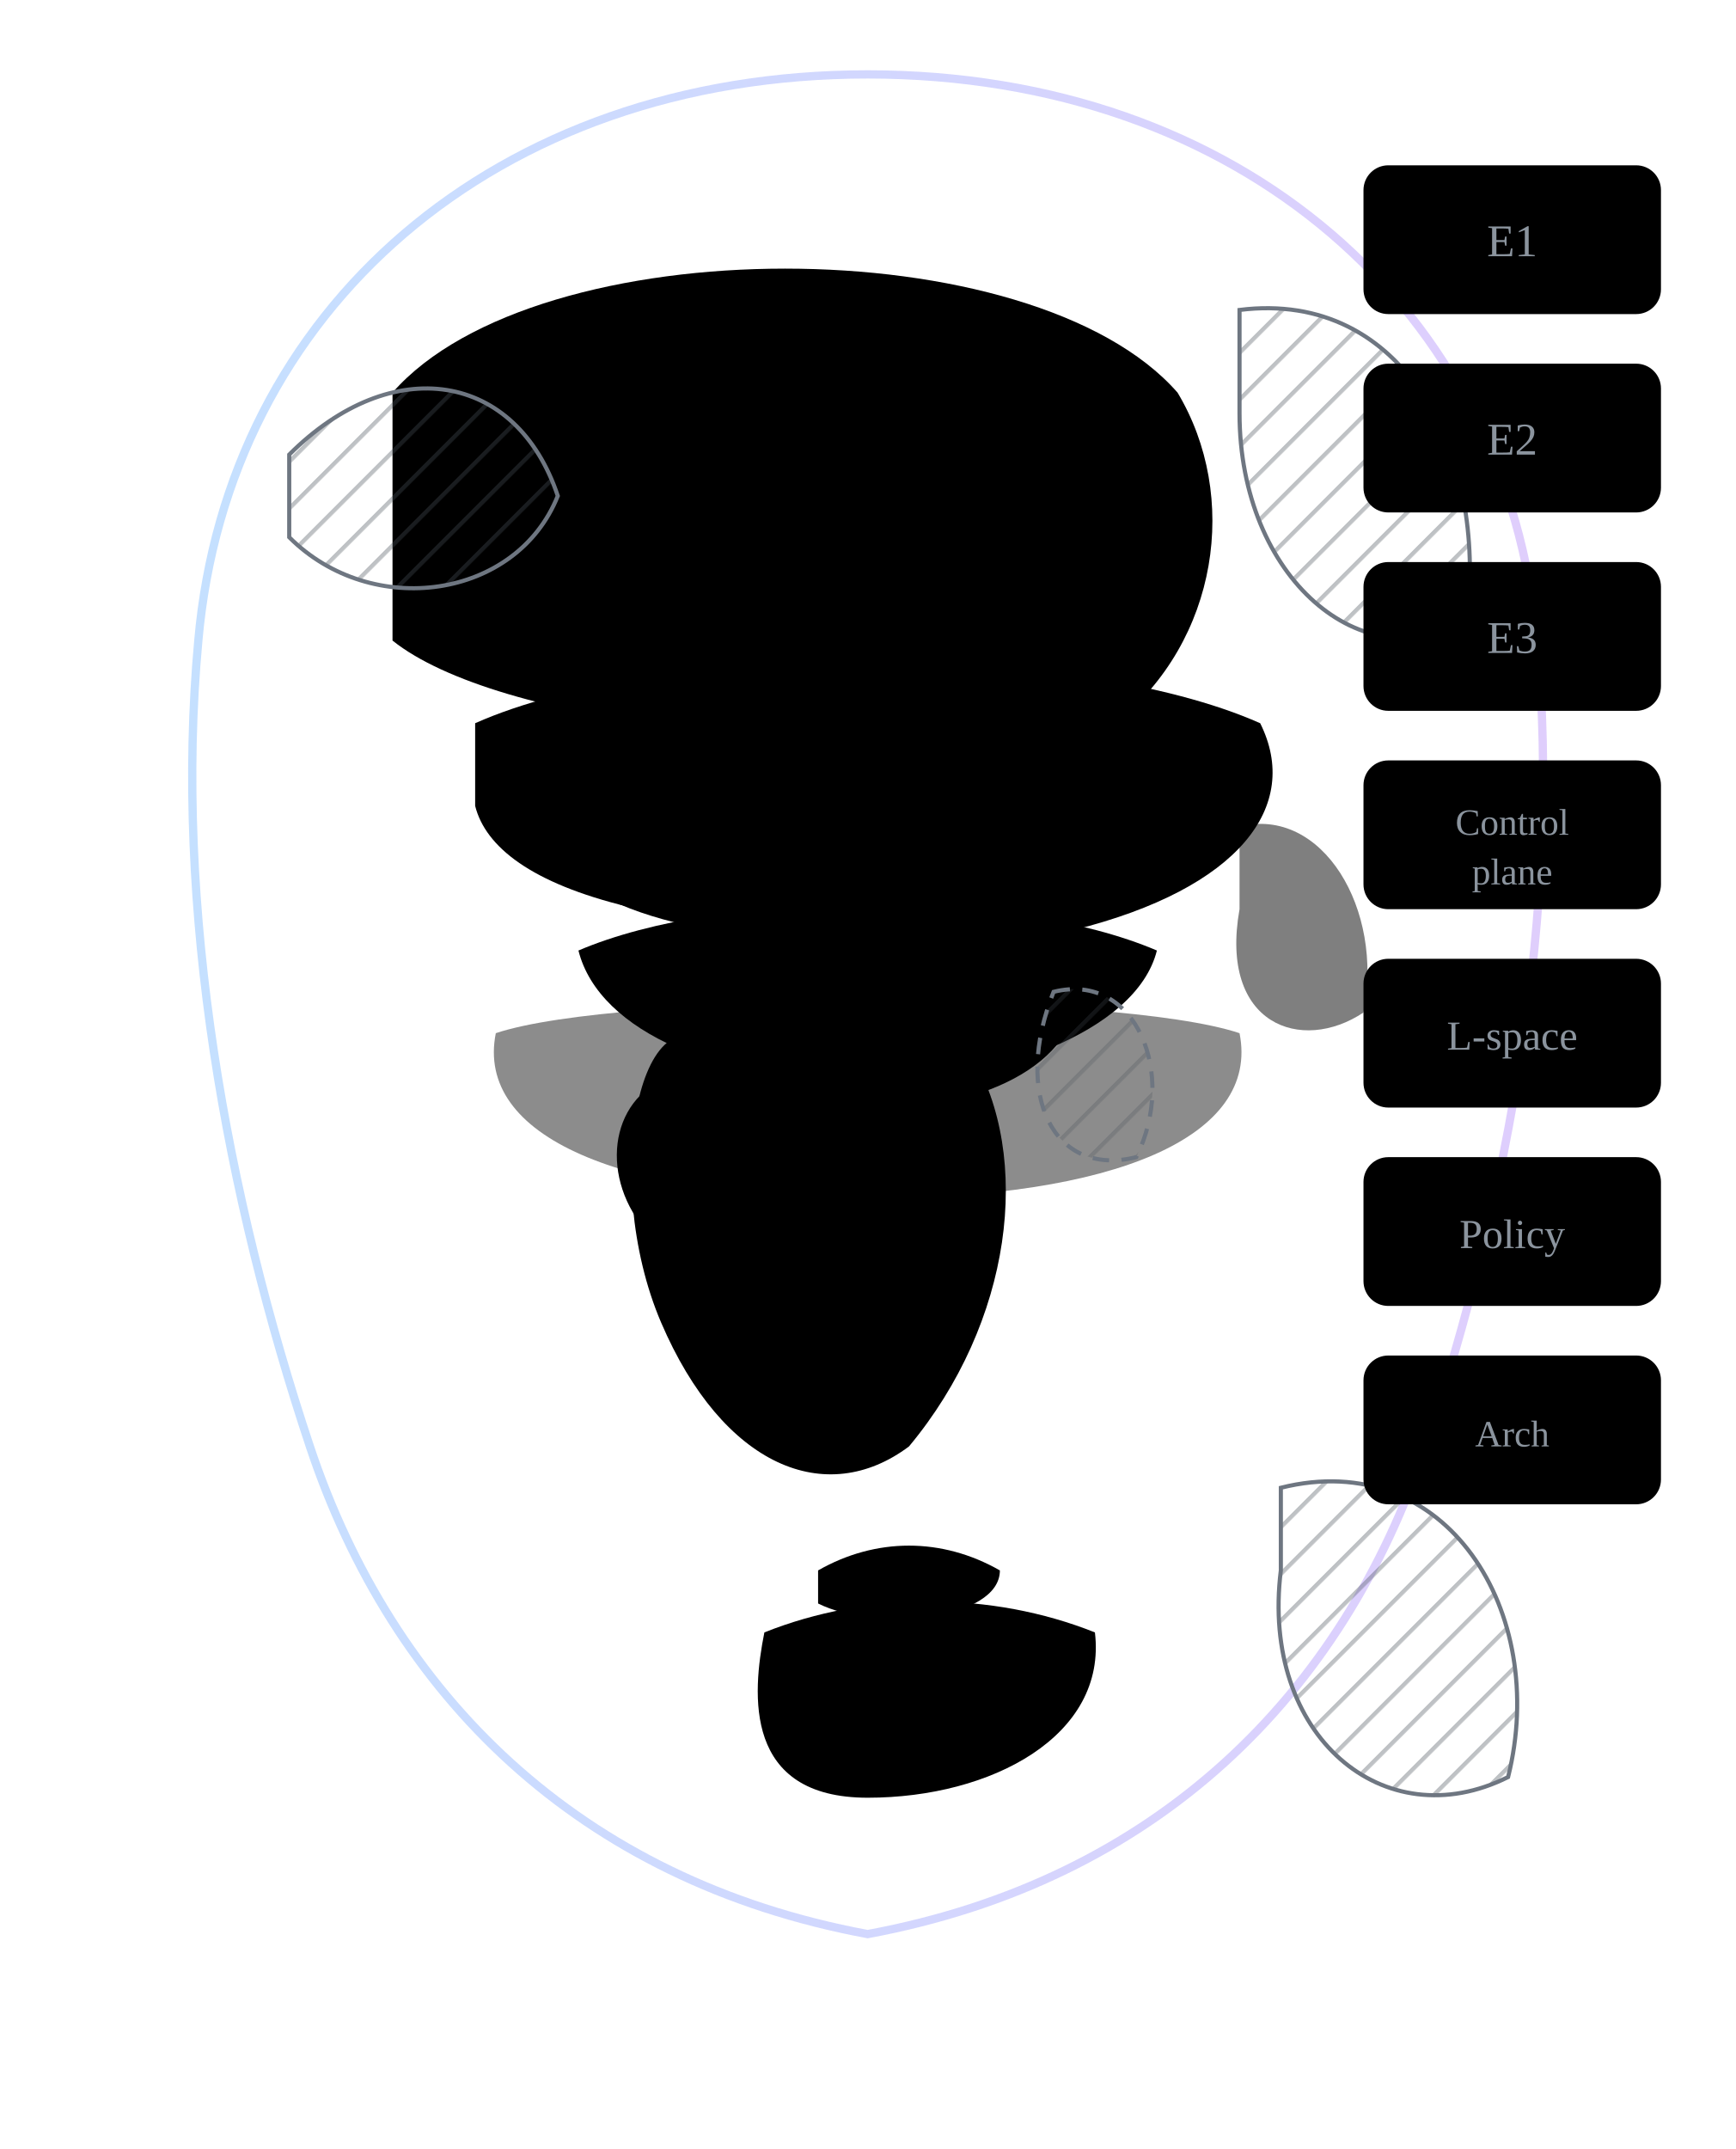
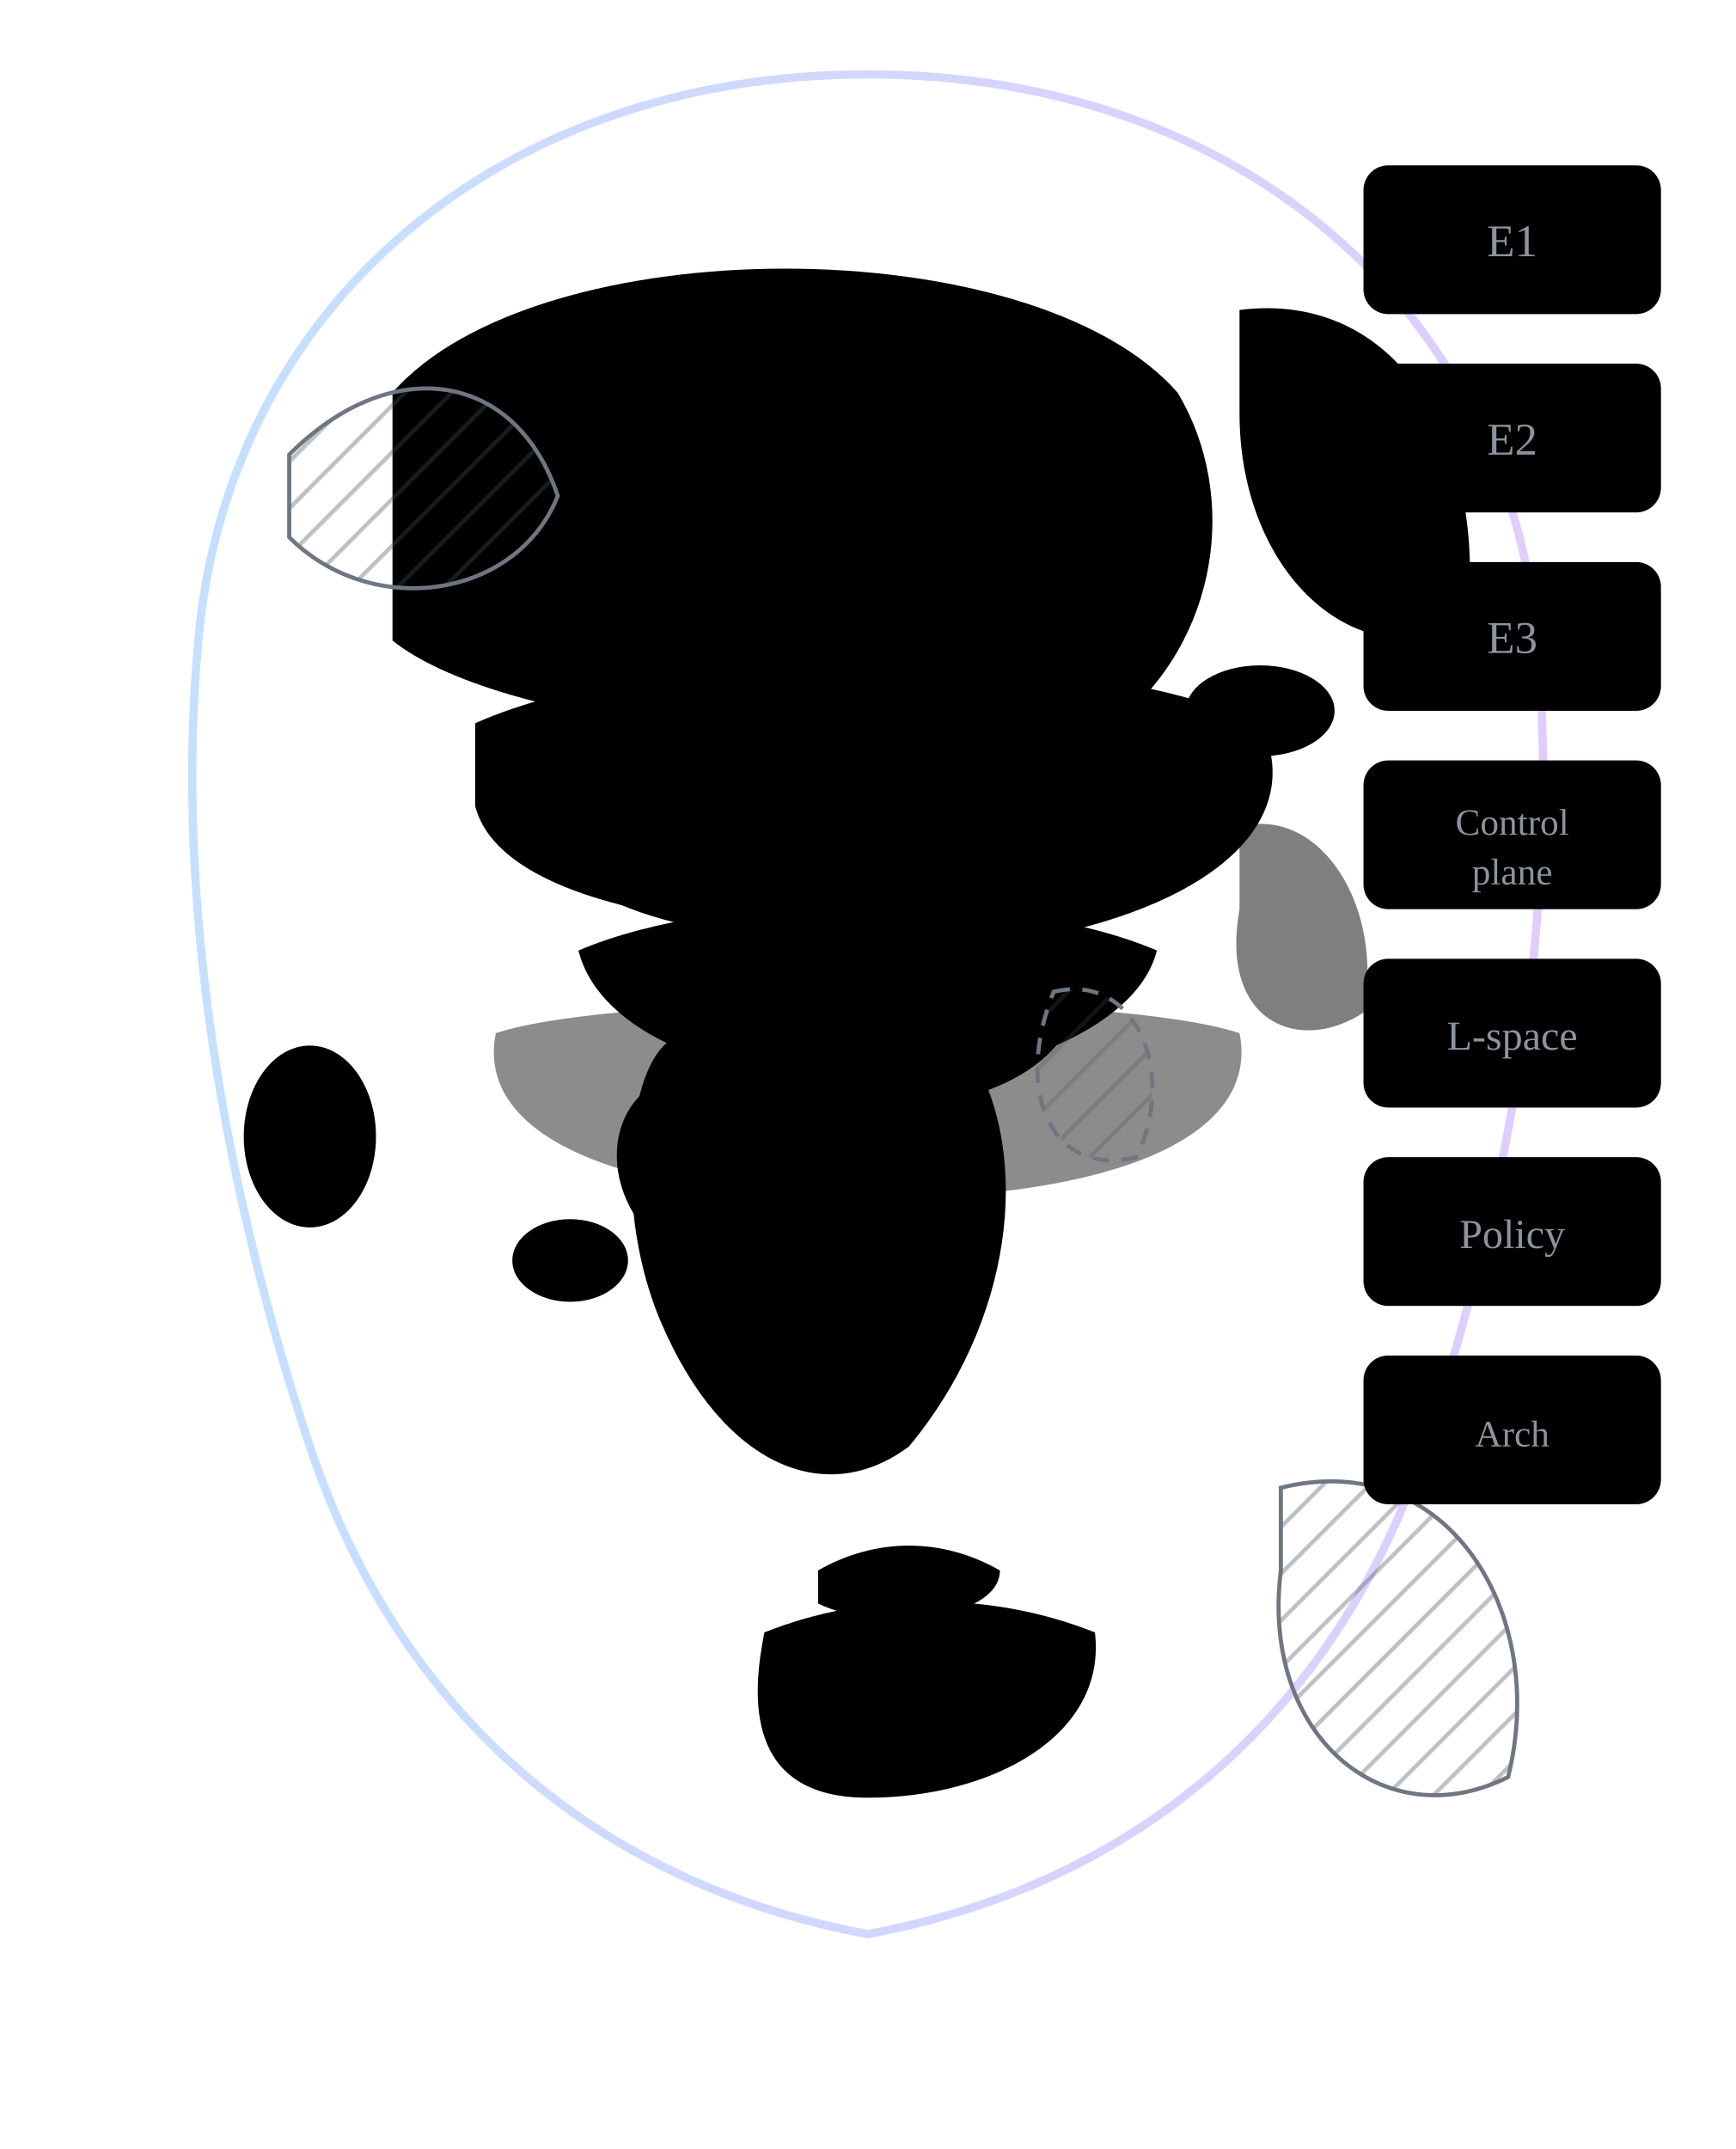
<svg xmlns="http://www.w3.org/2000/svg" viewBox="0 0 420 520" role="img" aria-label="REE brain map sagittal view">
  <defs>
    <pattern id="ghost_hatch" patternUnits="userSpaceOnUse" width="8" height="8" patternTransform="rotate(45)">
      <line x1="0" y1="0" x2="0" y2="8" stroke="#484f58" stroke-width="2" />
    </pattern>
    <linearGradient id="silhouette_stroke" x1="0%" y1="0%" x2="100%" y2="0%">
      <stop offset="0%" stop-color="#58a6ff" stop-opacity="0.35" />
      <stop offset="100%" stop-color="#a371f7" stop-opacity="0.35" />
    </linearGradient>
  </defs>
  <path id="silhouette_outline" fill="none" stroke="url(#silhouette_stroke)" stroke-width="2" d="M 210 18 C 120 18 55 75 48 155 C 42 220 55 290 75 350 C 95 410 140 455 210 468        C 280 455 325 410 345 350 C 365 290 378 220 372 155 C 365 75 300 18 210 18 Z" />
  <path id="region_pfc" class="brain-region" data-region="pfc" d="M 95 95 C 130 55 250 55 285 95 C 300 120 295 155 270 175 C 200 185 120 175 95 155 Z" />
  <path id="region_cingulate" class="brain-region" data-region="cingulate" d="M 115 175 C 160 155 260 155 305 175 C 315 195 300 215 260 225 C 160 230 120 215 115 195 Z" />
  <path id="region_hippocampus" class="brain-region" data-region="hippocampus" d="M 175 255 C 155 235 145 285 160 320 C 175 355 200 365 220 350 C 245 320 250 280 235 255        C 215 240 190 242 175 255 Z" />
  <path id="region_amygdala" class="brain-region" data-region="amygdala" d="M 155 265 C 145 275 148 295 165 305 C 180 300 188 285 180 270 Z" />
  <path id="region_basal_ganglia" class="brain-region" data-region="basal_ganglia" d="M 140 230 C 175 215 245 215 280 230 C 275 250 240 262 210 262 C 175 262 145 250 140 230 Z" />
  <path id="region_thalamus" class="brain-region" data-region="thalamus" d="M 185 235 C 210 225 235 225 260 235 C 265 255 240 268 215 268 C 190 268 180 252 185 235 Z" />
  <path id="region_default_mode" class="brain-region" data-region="default_mode" d="M 130 200 C 170 188 250 188 290 200 C 285 218 250 228 210 228 C 165 228 135 218 130 200 Z" />
  <path id="region_sleep" class="brain-region" data-region="sleep" d="M 175 195 C 195 185 225 185 245 195 C 248 210 225 218 200 218 C 180 218 172 208 175 195 Z" />
  <path id="region_neuromodulation" class="brain-region" data-region="neuromodulation" d="M 165 210 C 185 200 235 200 255 210 C 258 225 235 232 200 232 C 175 232 162 222 165 210 Z" />
  <path id="region_astrocyte" class="brain-region" data-region="astrocyte" d="M 120 250 C 150 240 270 240 300 250 C 305 275 270 290 210 290 C 150 290 115 275 120 250 Z" opacity="0.45" />
  <path id="region_harm_stream" class="brain-region" data-region="harm_stream" d="M 300 200 C 320 195 335 220 330 245 C 315 255 295 248 300 220 Z" opacity="0.5" />
  <path id="region_respiratory" class="brain-region" data-region="respiratory" d="M 198 380 C 212 372 228 372 242 380 C 242 392 212 395 198 388 Z" />
  <path id="region_pag" class="brain-region" data-region="pag" d="M 185 395 C 210 385 240 385 265 395 C 268 420 240 435 210 435 C 180 435 182 410 185 395 Z" />
-   <path id="region_ghost_motor" class="brain-region ghost" data-region="ghost_motor" fill="url(#ghost_hatch)" fill-opacity="0.35" stroke="#6e7681" stroke-width="1" d="M 300 75 C 340 70 360 110 355 150 C 330 165 300 140 300 100 Z" />
+   <path id="region_motor" class="brain-region" data-region="motor" d="M 300 75 C 340 70 360 110 355 150 C 330 165 300 140 300 100 Z" />
+   <ellipse id="region_tpj" class="brain-region" data-region="tpj" cx="305" cy="172" rx="18" ry="11" />
+   <ellipse id="region_peripersonal_space" class="brain-region" data-region="peripersonal_space" cx="138" cy="305" rx="14" ry="10" />
+   <ellipse id="region_visual_streams" class="brain-region" data-region="visual_streams" cx="75" cy="275" rx="16" ry="22" />
  <path id="region_ghost_language" class="brain-region ghost" data-region="ghost_language" fill="url(#ghost_hatch)" fill-opacity="0.35" stroke="#6e7681" stroke-width="1" d="M 70 110 C 95 85 125 90 135 120 C 125 145 90 150 70 130 Z" />
  <path id="region_ghost_cerebellum" class="brain-region ghost" data-region="ghost_cerebellum" fill="url(#ghost_hatch)" fill-opacity="0.35" stroke="#6e7681" stroke-width="1" d="M 310 360 C 350 350 375 390 365 430 C 335 445 305 420 310 380 Z" />
  <path id="region_ghost_insula" class="brain-region ghost" data-region="ghost_insula" fill="url(#ghost_hatch)" fill-opacity="0.25" stroke="#6e7681" stroke-width="1" stroke-dasharray="4 3" d="M 255 240 C 275 235 285 260 275 280 C 255 285 245 265 255 240 Z" />
  <g id="engineering_strip" transform="translate(330, 40)">
    <rect id="node_e1" class="eng-node" data-region="e1" x="0" y="0" width="72" height="36" rx="6" />
    <text x="36" y="22" text-anchor="middle" class="eng-label" font-size="11" fill="#8b949e">E1</text>
    <rect id="node_e2" class="eng-node" data-region="e2" x="0" y="48" width="72" height="36" rx="6" />
    <text x="36" y="70" text-anchor="middle" class="eng-label" font-size="11" fill="#8b949e">E2</text>
    <rect id="node_e3" class="eng-node" data-region="e3" x="0" y="96" width="72" height="36" rx="6" />
    <text x="36" y="118" text-anchor="middle" class="eng-label" font-size="11" fill="#8b949e">E3</text>
    <rect id="node_control_plane" class="eng-node" data-region="control_plane" x="0" y="144" width="72" height="36" rx="6" />
    <text x="36" y="162" text-anchor="middle" class="eng-label" font-size="9" fill="#8b949e">Control</text>
    <text x="36" y="174" text-anchor="middle" class="eng-label" font-size="9" fill="#8b949e">plane</text>
    <rect id="node_latent_stack" class="eng-node" data-region="latent_stack" x="0" y="192" width="72" height="36" rx="6" />
    <text x="36" y="214" text-anchor="middle" class="eng-label" font-size="10" fill="#8b949e">L-space</text>
    <rect id="node_policy" class="eng-node" data-region="policy_engineering" x="0" y="240" width="72" height="36" rx="6" />
    <text x="36" y="262" text-anchor="middle" class="eng-label" font-size="10" fill="#8b949e">Policy</text>
    <rect id="node_architecture" class="eng-node" data-region="architecture_meta" x="0" y="288" width="72" height="36" rx="6" />
    <text x="36" y="310" text-anchor="middle" class="eng-label" font-size="9" fill="#8b949e">Arch</text>
  </g>
  <g id="pathway_overlay" fill="none" stroke-width="2" pointer-events="none" />
</svg>
